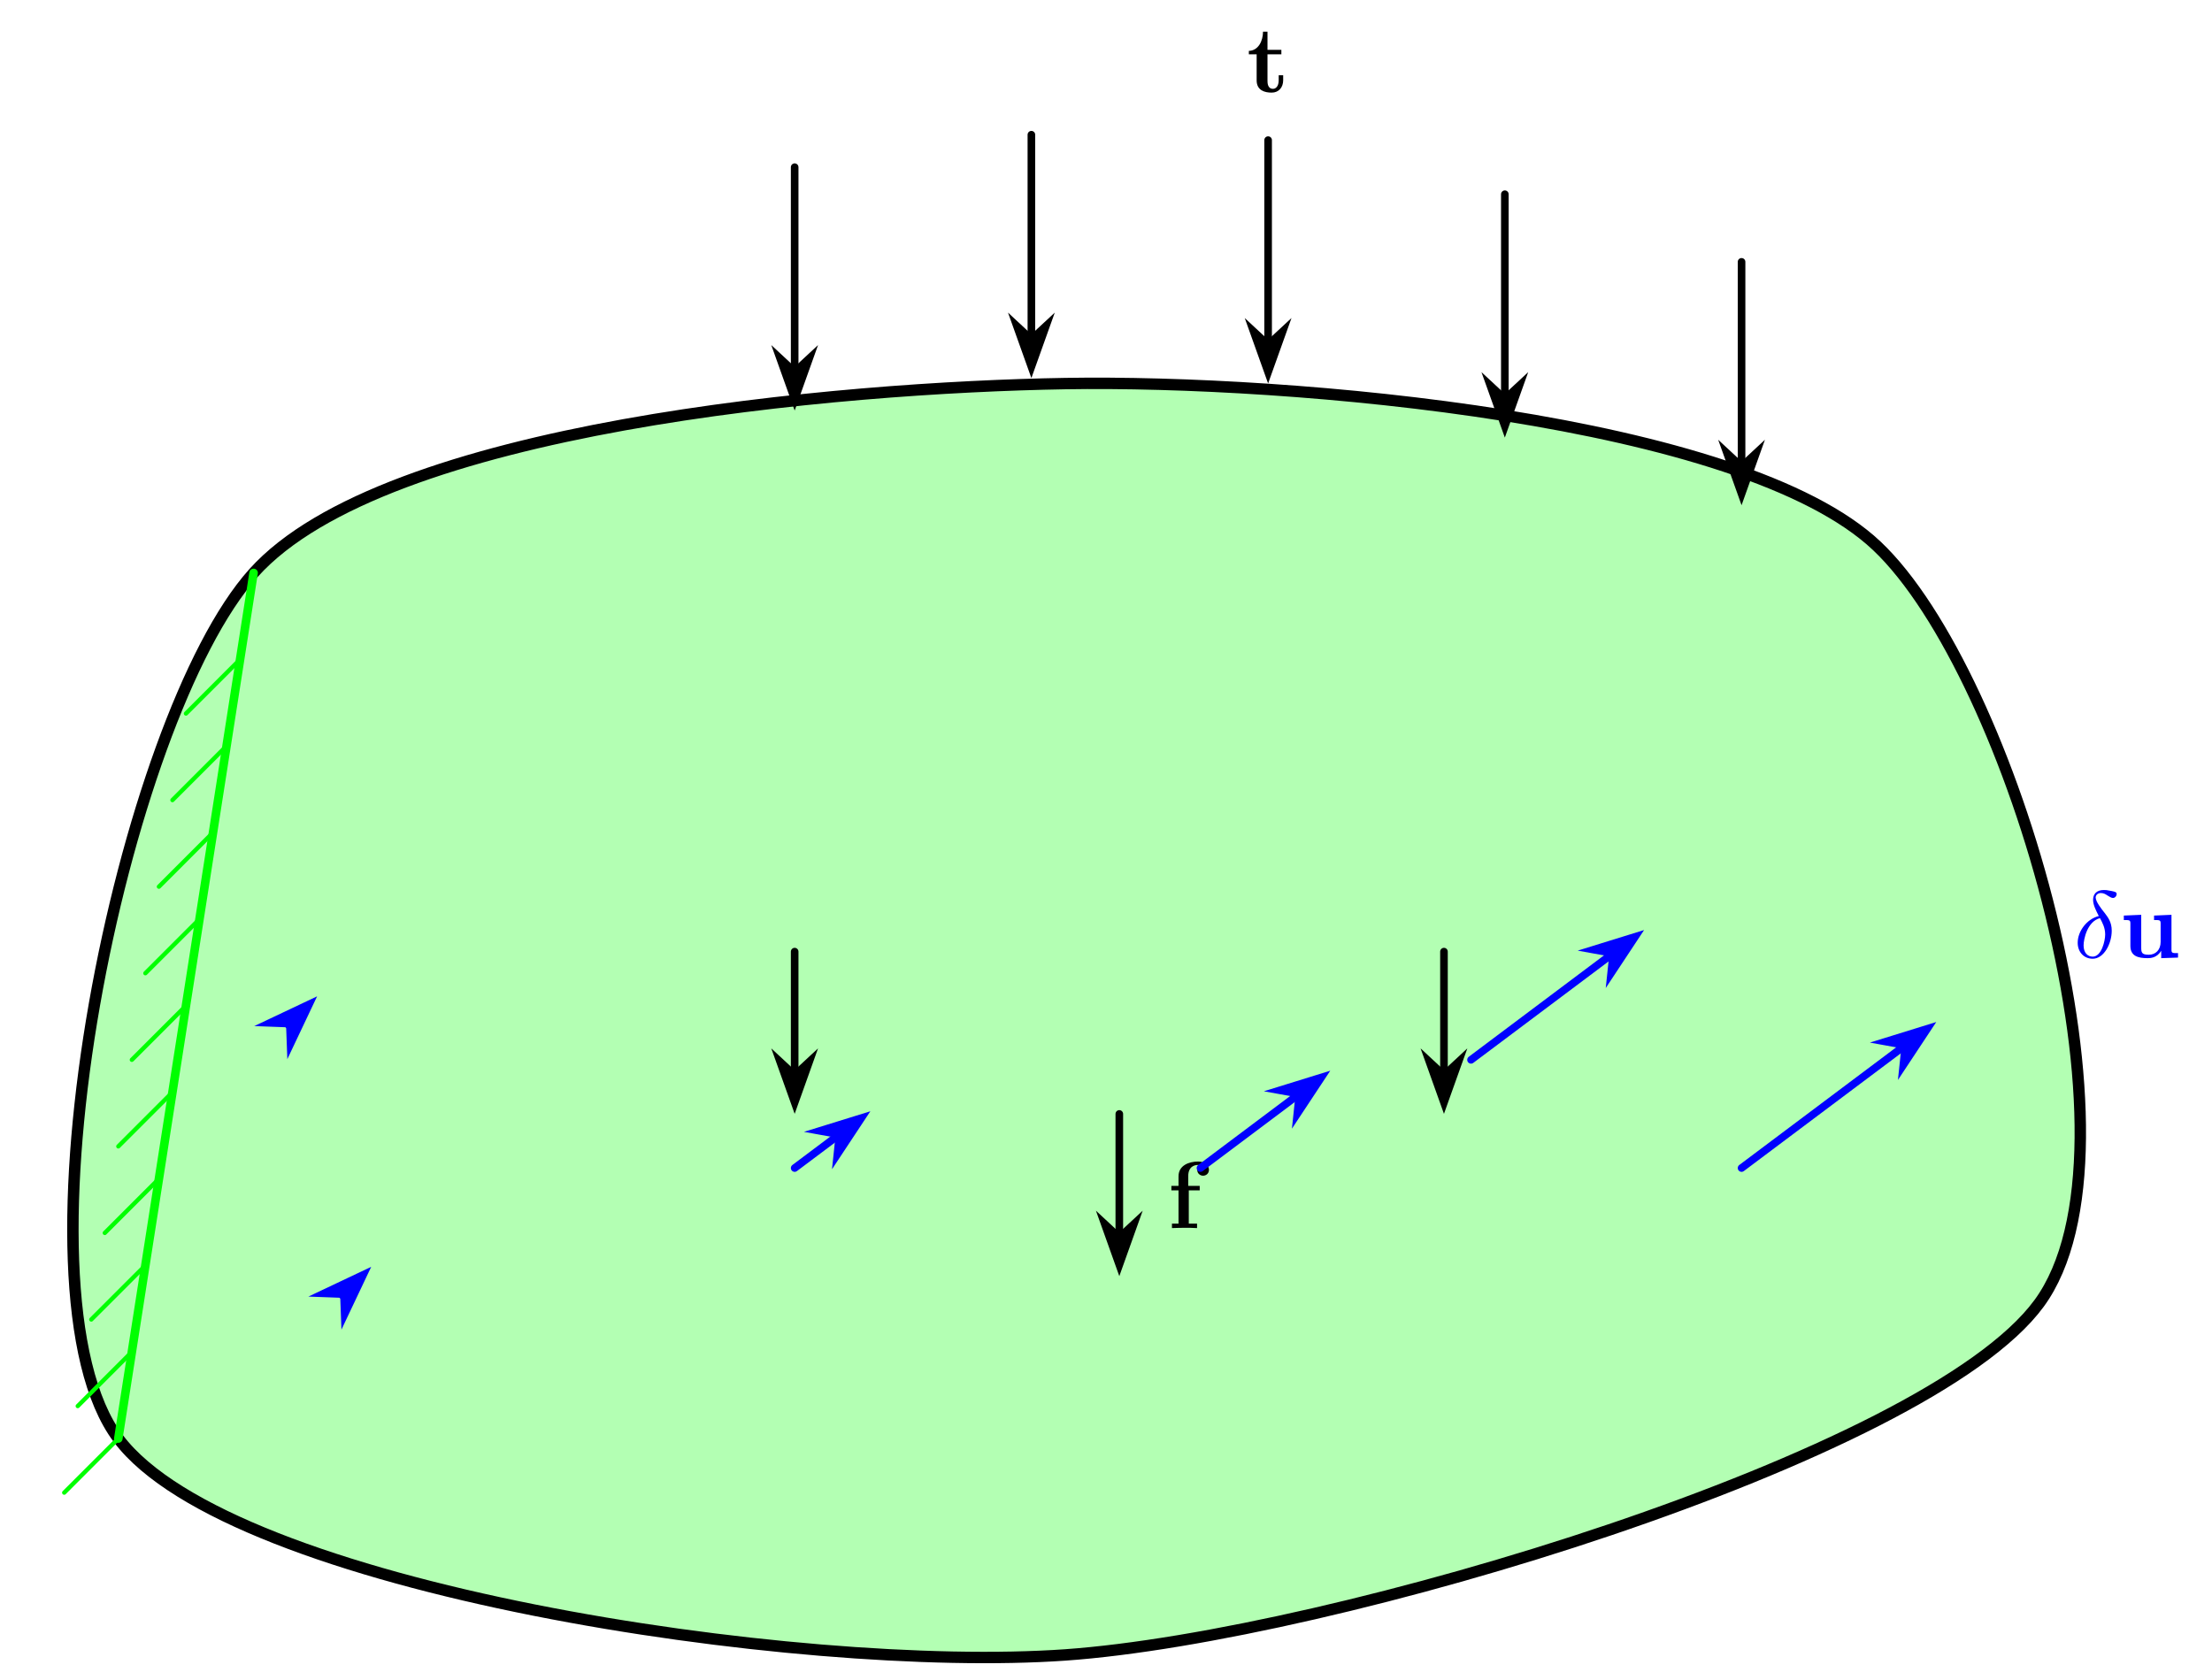
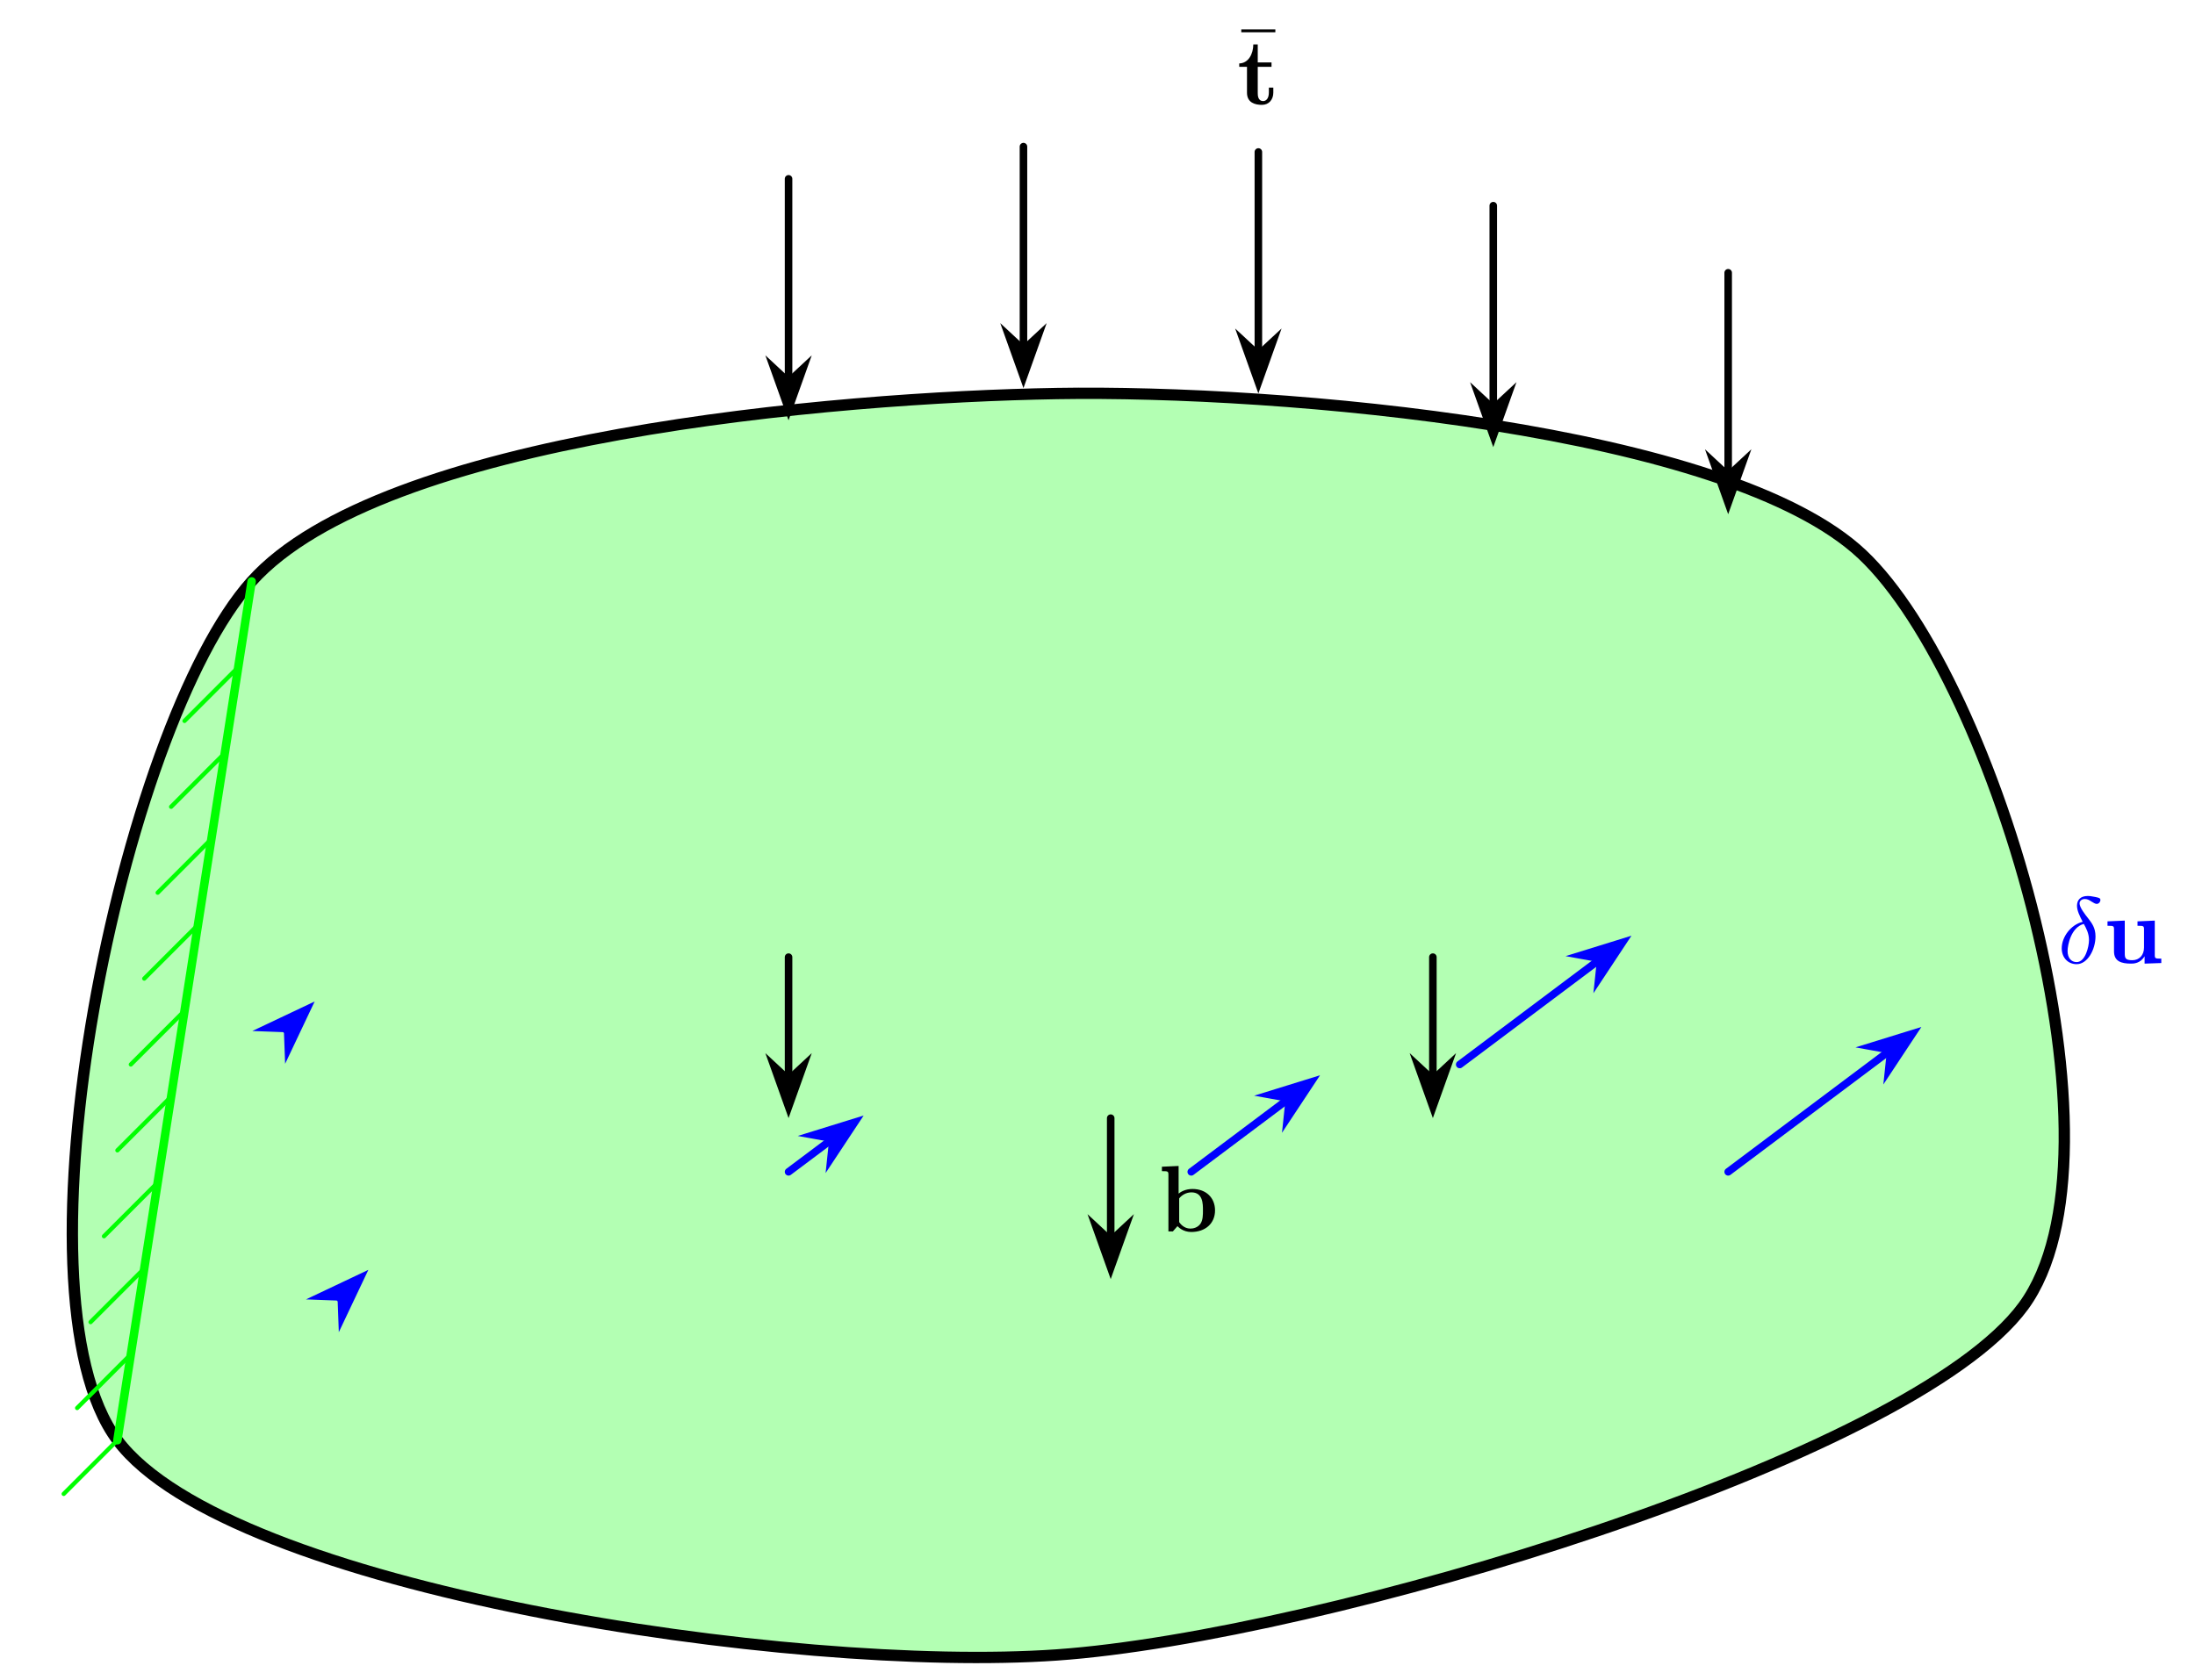
- <svg xmlns="http://www.w3.org/2000/svg" xmlns:xlink="http://www.w3.org/1999/xlink" version="1.1" width="312.88pt" height="237.58pt" viewBox="-72 -72 231.767 175.987">
+ <svg xmlns="http://www.w3.org/2000/svg" xmlns:xlink="http://www.w3.org/1999/xlink" version="1.1" width="312.88pt" height="239.43pt" viewBox="-72 -72 231.767 177.354">
  <defs>
-     <path id="t-r51-energijski-principi-P28-2-g0-102" d="M1.166-4.423H.418V-3.955H1.166V-.468H.478V0C.827-.01 1.275-.03 1.733-.03C2.112-.03 2.75-.03 3.108 0V-.468H2.242V-3.955H3.387V-4.423H2.182V-5.43C2.182-6.526 2.939-6.615 3.188-6.615C3.238-6.615 3.288-6.615 3.357-6.595C3.208-6.486 3.128-6.296 3.128-6.107C3.128-5.679 3.477-5.489 3.736-5.489C4.035-5.489 4.354-5.699 4.354-6.107C4.354-6.526 3.995-6.974 3.218-6.974C2.242-6.974 1.166-6.555 1.166-5.43V-4.423Z" />
+     <path id="t-r51-energijski-principi-P28-2-g0-98" d="M2.132-3.995V-6.914L.369-6.834V-6.366C.986-6.366 1.056-6.366 1.056-5.978V0H1.524L2.012-.558C2.092-.478 2.58 .06 3.467 .06C4.951 .06 5.978-.837 5.978-2.222C5.978-3.547 5.041-4.483 3.597-4.483C2.869-4.483 2.371-4.194 2.132-3.995ZM2.192-.986V-3.487C2.461-3.836 2.939-4.125 3.487-4.125C4.702-4.125 4.702-2.919 4.702-2.222C4.702-1.753 4.702-1.205 4.443-.817C4.154-.408 3.696-.299 3.377-.299C2.68-.299 2.291-.837 2.192-.986Z" />
    <path id="t-r51-energijski-principi-P28-2-g0-116" d="M1.026-3.955V-1.225C1.026-.159 1.893 .06 2.6 .06C3.357 .06 3.806-.508 3.806-1.235V-1.763H3.337V-1.255C3.337-.578 3.019-.339 2.74-.339C2.162-.339 2.162-.976 2.162-1.205V-3.955H3.616V-4.423H2.162V-6.326H1.694C1.684-5.33 1.196-4.344 .209-4.314V-3.955H1.026Z" />
    <path id="t-r51-energijski-principi-P28-2-g0-117" d="M4.364-.717V.06L6.127 0V-.468C5.509-.468 5.44-.468 5.44-.857V-4.483L3.616-4.403V-3.935C4.234-3.935 4.304-3.935 4.304-3.547V-1.644C4.304-.827 3.796-.299 3.068-.299C2.301-.299 2.271-.548 2.271-1.086V-4.483L.448-4.403V-3.935C1.066-3.935 1.136-3.935 1.136-3.547V-1.225C1.136-.159 1.943 .06 2.929 .06C3.188 .06 3.905 .06 4.364-.717Z" />
    <path id="t-r51-energijski-principi-P28-2-g1-14" d="M2.63-4.354C1.385-4.055 .418-2.76 .418-1.554C.418-.598 1.056 .12 1.993 .12C3.158 .12 3.985-1.445 3.985-2.819C3.985-3.726 3.587-4.224 3.248-4.672C2.889-5.121 2.301-5.868 2.301-6.306C2.301-6.526 2.501-6.765 2.849-6.765C3.148-6.765 3.347-6.635 3.557-6.496C3.756-6.376 3.955-6.247 4.105-6.247C4.354-6.247 4.503-6.486 4.503-6.645C4.503-6.864 4.344-6.894 3.985-6.974C3.467-7.083 3.328-7.083 3.168-7.083C2.391-7.083 2.032-6.655 2.032-6.057C2.032-5.519 2.321-4.961 2.63-4.354ZM2.75-4.134C2.999-3.676 3.298-3.138 3.298-2.421C3.298-1.763 2.919-.1 1.993-.1C1.445-.1 1.036-.518 1.036-1.275C1.036-1.903 1.405-3.776 2.75-4.134Z" />
+     <path id="t-r51-energijski-principi-P28-2-g2-22" d="M4.284-5.569V-5.878H.687V-5.569H4.284Z" />
  </defs>
  <g id="t-r51-energijski-principi-P28-2-page1">
-     <g stroke-miterlimit="10" transform="translate(-73.77642,107.0923)scale(0.996264,-0.996264)">
+     <g stroke-miterlimit="10" transform="translate(-73.77642,108.4594)scale(0.996264,-0.996264)">
      <g fill="#000" stroke="#000">
        <g stroke-width="0.4">
          <g stroke-width="0.6">
            <g stroke-linecap="round">
              <g stroke-linejoin="round">
                <g class="del" data-del="telo">
                  <g stroke-width="1.2">
                    <g fill="#b3ffb3">
                      <path d="M28.453 119.501C42.27 134.898 90.124 139.023 113.811 139.418C137.498 139.813 184.957 135.769 199.169 122.347C213.381 108.924 228.084 58.865 216.241 42.679S141.84 7.664 113.811 5.69S26.07 12.662 14.226 28.453C2.383 44.244 14.636 104.105 28.453 119.501Z" />
                    </g>
                  </g>
                </g>
                <g class="del" data-del="podpora">
                  <g fill="#0f0" stroke="#0f0">
                    <g stroke-width="0.45">
                      <g stroke-width="0.9">
                        <path d="M14.226 28.453L28.453 119.501" fill="none" />
                      </g>
                    </g>
                  </g>
                  <g fill="#0f0" stroke="#0f0">
                    <g stroke-width="0.45">
                      <path d="M14.226 28.453L8.536 22.762" fill="none" />
                    </g>
                  </g>
                  <g fill="#0f0" stroke="#0f0">
                    <g stroke-width="0.45">
                      <path d="M15.649 37.558L9.959 31.867" fill="none" />
                    </g>
                  </g>
                  <g fill="#0f0" stroke="#0f0">
                    <g stroke-width="0.45">
                      <path d="M17.072 46.663L11.381 40.973" fill="none" />
                    </g>
                  </g>
                  <g fill="#0f0" stroke="#0f0">
                    <g stroke-width="0.45">
                      <path d="M18.495 55.769L12.804 50.078" fill="none" />
                    </g>
                  </g>
                  <g fill="#0f0" stroke="#0f0">
                    <g stroke-width="0.45">
                      <path d="M19.917 64.874L14.227 59.184" fill="none" />
                    </g>
                  </g>
                  <g fill="#0f0" stroke="#0f0">
                    <g stroke-width="0.45">
                      <path d="M21.34 73.979L15.65 68.289" fill="none" />
                    </g>
                  </g>
                  <g fill="#0f0" stroke="#0f0">
                    <g stroke-width="0.45">
                      <path d="M22.763 83.085L17.072 77.395" fill="none" />
                    </g>
                  </g>
                  <g fill="#0f0" stroke="#0f0">
                    <g stroke-width="0.45">
                      <path d="M24.185 92.191L18.495 86.5" fill="none" />
                    </g>
                  </g>
                  <g fill="#0f0" stroke="#0f0">
                    <g stroke-width="0.45">
                      <path d="M25.608 101.296L19.918 95.606" fill="none" />
                    </g>
                  </g>
                  <g fill="#0f0" stroke="#0f0">
                    <g stroke-width="0.45">
                      <path d="M27.031 110.402L21.34 104.711" fill="none" />
                    </g>
                  </g>
                </g>
                <g class="del" data-del="t">
                  <g stroke-width="0.8">
                    <path d="M85.358 162.181V140.84" fill="none" />
                    <g transform="matrix(0.0,-1.0,1.0,0.0,85.35823,143.4019)">
                      <g stroke-dasharray="none" stroke-dashoffset="0.0">
                        <g stroke-linejoin="miter">
                          <path d="M5.63 0L1.34 1.532L2.762 0L1.34-1.532Z" />
                        </g>
                      </g>
                    </g>
                  </g>
                  <g stroke-width="0.8">
                    <path d="M110.254 165.595V144.254" fill="none" />
                    <g transform="matrix(0.0,-1.0,1.0,0.0,110.2544,146.8161)">
                      <g stroke-dasharray="none" stroke-dashoffset="0.0">
                        <g stroke-linejoin="miter">
                          <path d="M5.63 0L1.34 1.532L2.762 0L1.34-1.532Z" />
                        </g>
                      </g>
                    </g>
                  </g>
                  <g stroke-width="0.8">
                    <path d="M135.151 165.026V143.685" fill="none" />
                    <g transform="matrix(0.0,-1.0,1.0,0.0,135.1505,146.2469)">
                      <g stroke-dasharray="none" stroke-dashoffset="0.0">
                        <g stroke-linejoin="miter">
                          <path d="M5.63 0L1.34 1.532L2.762 0L1.34-1.532Z" />
                        </g>
                      </g>
                    </g>
                  </g>
                  <g stroke-width="0.8">
                    <path d="M160.047 159.335V137.994" fill="none" />
                    <g transform="matrix(0.0,-1.0,1.0,0.0,160.0467,140.5564)">
                      <g stroke-dasharray="none" stroke-dashoffset="0.0">
                        <g stroke-linejoin="miter">
                          <path d="M5.63 0L1.34 1.532L2.762 0L1.34-1.532Z" />
                        </g>
                      </g>
                    </g>
                  </g>
                  <g stroke-width="0.8">
                    <path d="M184.943 152.222V130.881" fill="none" />
                    <g transform="matrix(0.0,-1.0,1.0,0.0,184.9428,133.4433)">
                      <g stroke-dasharray="none" stroke-dashoffset="0.0">
                        <g stroke-linejoin="miter">
                          <path d="M5.63 0L1.34 1.532L2.762 0L1.34-1.532Z" />
                        </g>
                      </g>
                    </g>
                  </g>
                  <g transform="translate(132.9144,170.0817)">
-                     <g stroke="none" transform="scale(-1.00375,1.00375)translate(-73.77642,107.0923)scale(-1,-1)">
+                     <g stroke="none" transform="scale(-1.00375,1.00375)translate(-73.77642,108.4594)scale(-1,-1)">
                      <g fill="#000">
                        <g stroke="none">
-                           <use x="-73.776" y="107.092" xlink:href="#t-r51-energijski-principi-P28-2-g0-116" />
+                           <use x="-74.039" y="106.423" xlink:href="#t-r51-energijski-principi-P28-2-g2-22" />
+                           <use x="-73.776" y="108.459" xlink:href="#t-r51-energijski-principi-P28-2-g0-116" />
                        </g>
                      </g>
                    </g>
                  </g>
                </g>
                <g class="del" data-del="f">
                  <g stroke-width="0.8">
                    <path d="M85.358 79.668V66.862" fill="none" />
                    <g transform="matrix(0.0,-1.0,1.0,0.0,85.35823,69.42459)">
                      <g stroke-dasharray="none" stroke-dashoffset="0.0">
                        <g stroke-linejoin="miter">
                          <path d="M5.63 0L1.34 1.532L2.762 0L1.34-1.532Z" />
                        </g>
                      </g>
                    </g>
                  </g>
                  <g stroke-width="0.8">
                    <path d="M119.501 62.596V49.791" fill="none" />
                    <g transform="matrix(0.0,-1.0,1.0,0.0,119.5014,52.35277)">
                      <g stroke-dasharray="none" stroke-dashoffset="0.0">
                        <g stroke-linejoin="miter">
                          <path d="M5.63 0L1.34 1.532L2.762 0L1.34-1.532Z" />
                        </g>
                      </g>
                    </g>
                  </g>
                  <g stroke-width="0.8">
                    <path d="M153.645 79.668V66.862" fill="none" />
                    <g transform="matrix(0.0,-1.0,1.0,0.0,153.6446,69.42459)">
                      <g stroke-dasharray="none" stroke-dashoffset="0.0">
                        <g stroke-linejoin="miter">
                          <path d="M5.63 0L1.34 1.532L2.762 0L1.34-1.532Z" />
                        </g>
                      </g>
                    </g>
                  </g>
                  <g transform="translate(124.5571,50.58781)">
-                     <g stroke="none" transform="scale(-1.00375,1.00375)translate(-73.77642,107.0923)scale(-1,-1)">
+                     <g stroke="none" transform="scale(-1.00375,1.00375)translate(-73.77642,108.4594)scale(-1,-1)">
                      <g fill="#000">
                        <g stroke="none">
-                           <use x="-73.776" y="107.092" xlink:href="#t-r51-energijski-principi-P28-2-g0-102" />
+                           <use x="-73.776" y="108.459" xlink:href="#t-r51-energijski-principi-P28-2-g0-98" />
                        </g>
                      </g>
                    </g>
                  </g>
                </g>
                <g class="del" data-del="pomik">
                  <g fill="#00f" stroke="#00f">
                    <g stroke-width="0.8">
                      <path d="M34.143 73.977L32.122 71.957" fill="none" />
                      <g transform="matrix(0.70712,0.70706,-0.70706,0.70712,30.31046,70.14497)">
                        <g stroke-dasharray="none" stroke-dashoffset="0.0">
                          <g stroke-linejoin="miter">
                            <path d="M5.63 0L1.34 1.532L2.762 0L1.34-1.532Z" />
                          </g>
                        </g>
                      </g>
                    </g>
                  </g>
                  <g fill="#00f" stroke="#00f">
                    <g stroke-width="0.8">
                      <path d="M39.834 45.525L37.813 43.504" fill="none" />
                      <g transform="matrix(0.70712,0.70706,-0.70706,0.70712,36.00092,41.69223)">
                        <g stroke-dasharray="none" stroke-dashoffset="0.0">
                          <g stroke-linejoin="miter">
                            <path d="M5.63 0L1.34 1.532L2.762 0L1.34-1.532Z" />
                          </g>
                        </g>
                      </g>
                    </g>
                  </g>
                  <g fill="#00f" stroke="#00f">
                    <g stroke-width="0.8">
                      <path d="M85.358 56.905L89.912 60.321" fill="none" />
                      <g transform="matrix(0.79997,0.59999,-0.59999,0.79997,87.86223,58.78363)">
                        <g stroke-dasharray="none" stroke-dashoffset="0.0">
                          <g stroke-linejoin="miter">
                            <path d="M5.63 0L1.34 1.532L2.762 0L1.34-1.532Z" />
                          </g>
                        </g>
                      </g>
                    </g>
                  </g>
                  <g fill="#00f" stroke="#00f">
                    <g stroke-width="0.8">
                      <path d="M128.037 56.905L138.281 64.589" fill="none" />
                      <g transform="matrix(0.79997,0.59999,-0.59999,0.79997,136.2318,63.05136)">
                        <g stroke-dasharray="none" stroke-dashoffset="0.0">
                          <g stroke-linejoin="miter">
                            <path d="M5.63 0L1.34 1.532L2.762 0L1.34-1.532Z" />
                          </g>
                        </g>
                      </g>
                    </g>
                  </g>
                  <g fill="#00f" stroke="#00f">
                    <g stroke-width="0.8">
                      <path d="M156.49 68.286L171.287 79.384" fill="none" />
                      <g transform="matrix(0.79997,0.59999,-0.59999,0.79997,169.2371,77.84647)">
                        <g stroke-dasharray="none" stroke-dashoffset="0.0">
                          <g stroke-linejoin="miter">
                            <path d="M5.63 0L1.34 1.532L2.762 0L1.34-1.532Z" />
                          </g>
                        </g>
                      </g>
                    </g>
                  </g>
                  <g fill="#00f" stroke="#00f">
                    <g stroke-width="0.8">
                      <path d="M184.943 56.905L202.016 69.71" fill="none" />
                      <g transform="matrix(0.79999,0.59996,-0.59996,0.79999,199.966,68.17287)">
                        <g stroke-dasharray="none" stroke-dashoffset="0.0">
                          <g stroke-linejoin="miter">
                            <path d="M5.63 0L1.34 1.532L2.762 0L1.34-1.532Z" />
                          </g>
                        </g>
                      </g>
                    </g>
                  </g>
                  <g fill="#00f" stroke="#00f">
                    <g fill="#00f" stroke="#00f">
</g>
                    <g transform="translate(219.874,79.04056)">
-                       <g stroke="none" transform="scale(-1.00375,1.00375)translate(-73.77642,107.0923)scale(-1,-1)">
+                       <g stroke="none" transform="scale(-1.00375,1.00375)translate(-73.77642,108.4594)scale(-1,-1)">
                        <g fill="#00f">
                          <g stroke="none">
                            <g fill="#00f">
-                               <use x="-73.776" y="107.092" xlink:href="#t-r51-energijski-principi-P28-2-g1-14" />
-                               <use x="-68.972" y="107.092" xlink:href="#t-r51-energijski-principi-P28-2-g0-117" />
+                               <use x="-73.776" y="108.459" xlink:href="#t-r51-energijski-principi-P28-2-g1-14" />
+                               <use x="-68.972" y="108.459" xlink:href="#t-r51-energijski-principi-P28-2-g0-117" />
                            </g>
                          </g>
                        </g>
                      </g>
                    </g>
                  </g>
                </g>
              </g>
            </g>
          </g>
        </g>
      </g>
    </g>
  </g>
</svg>
